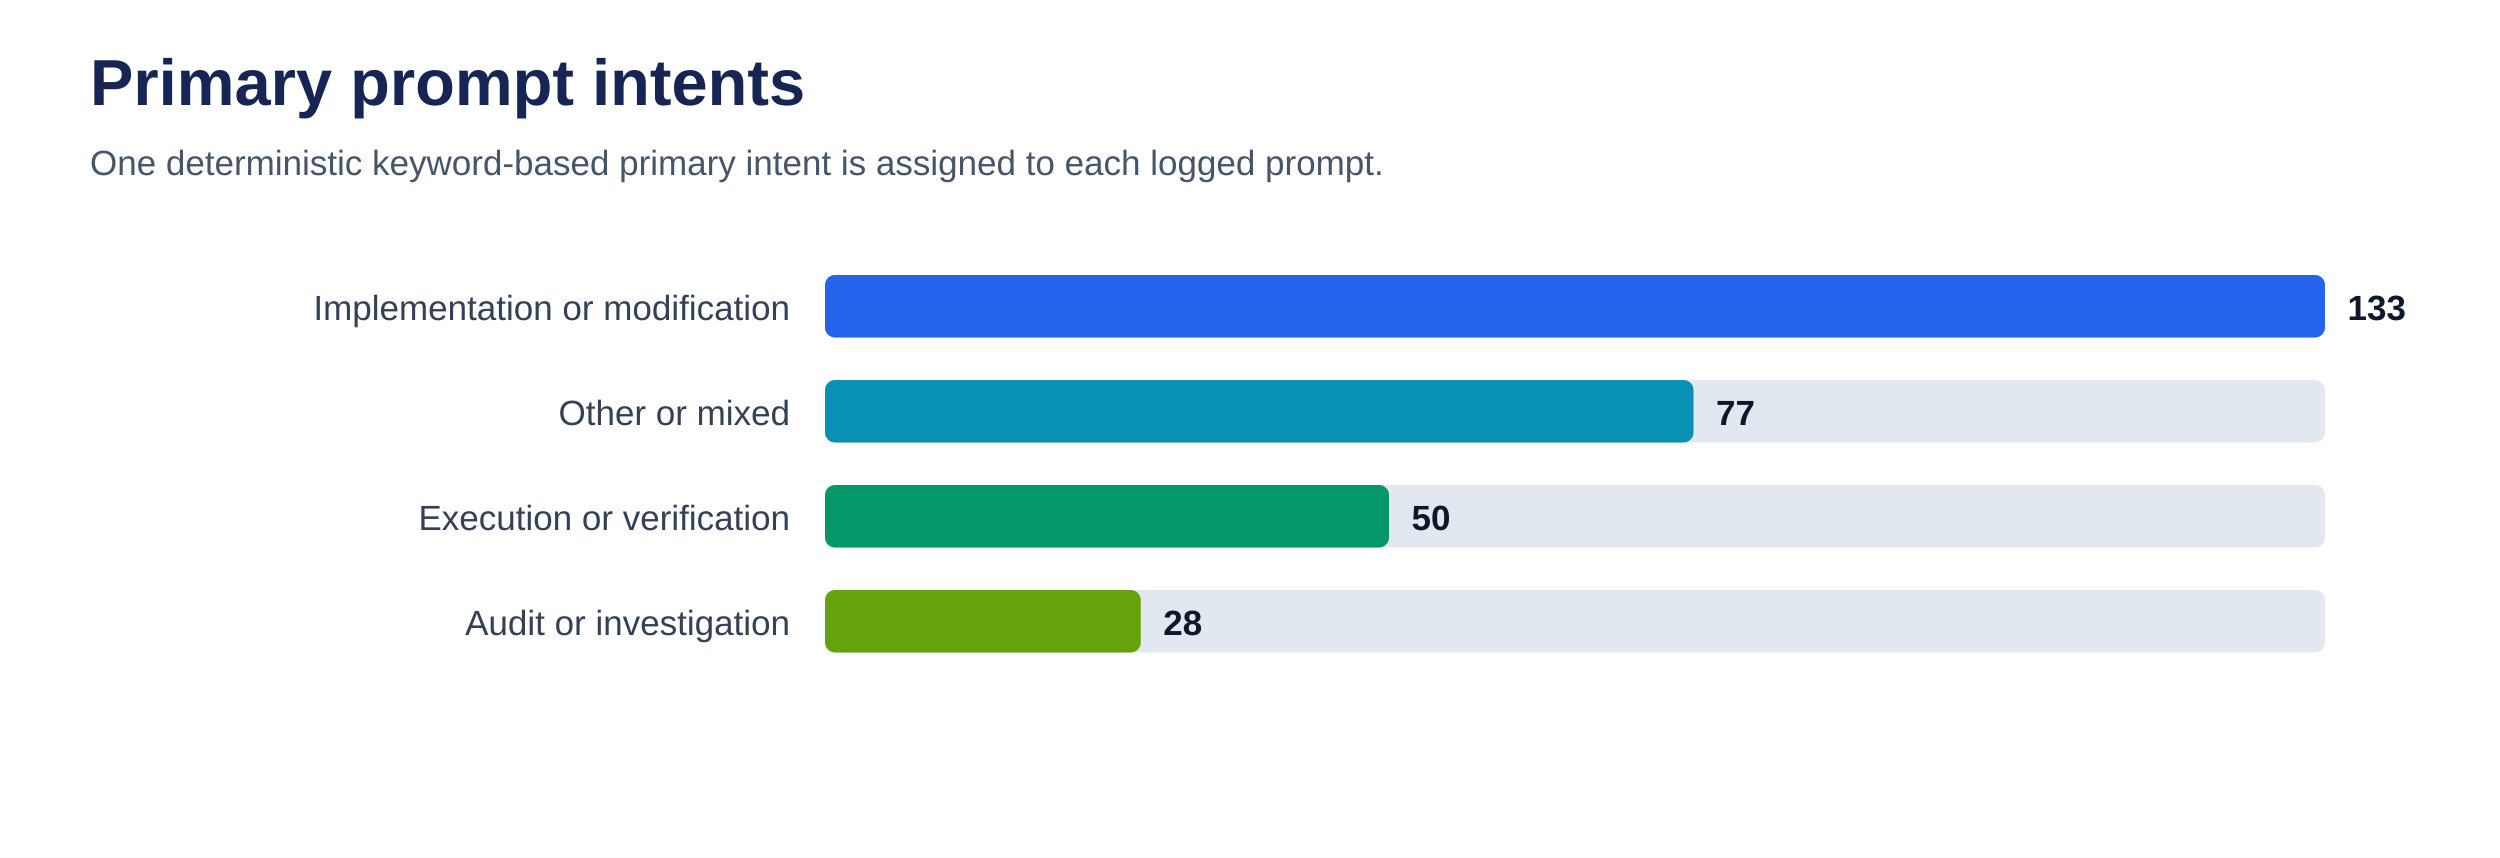
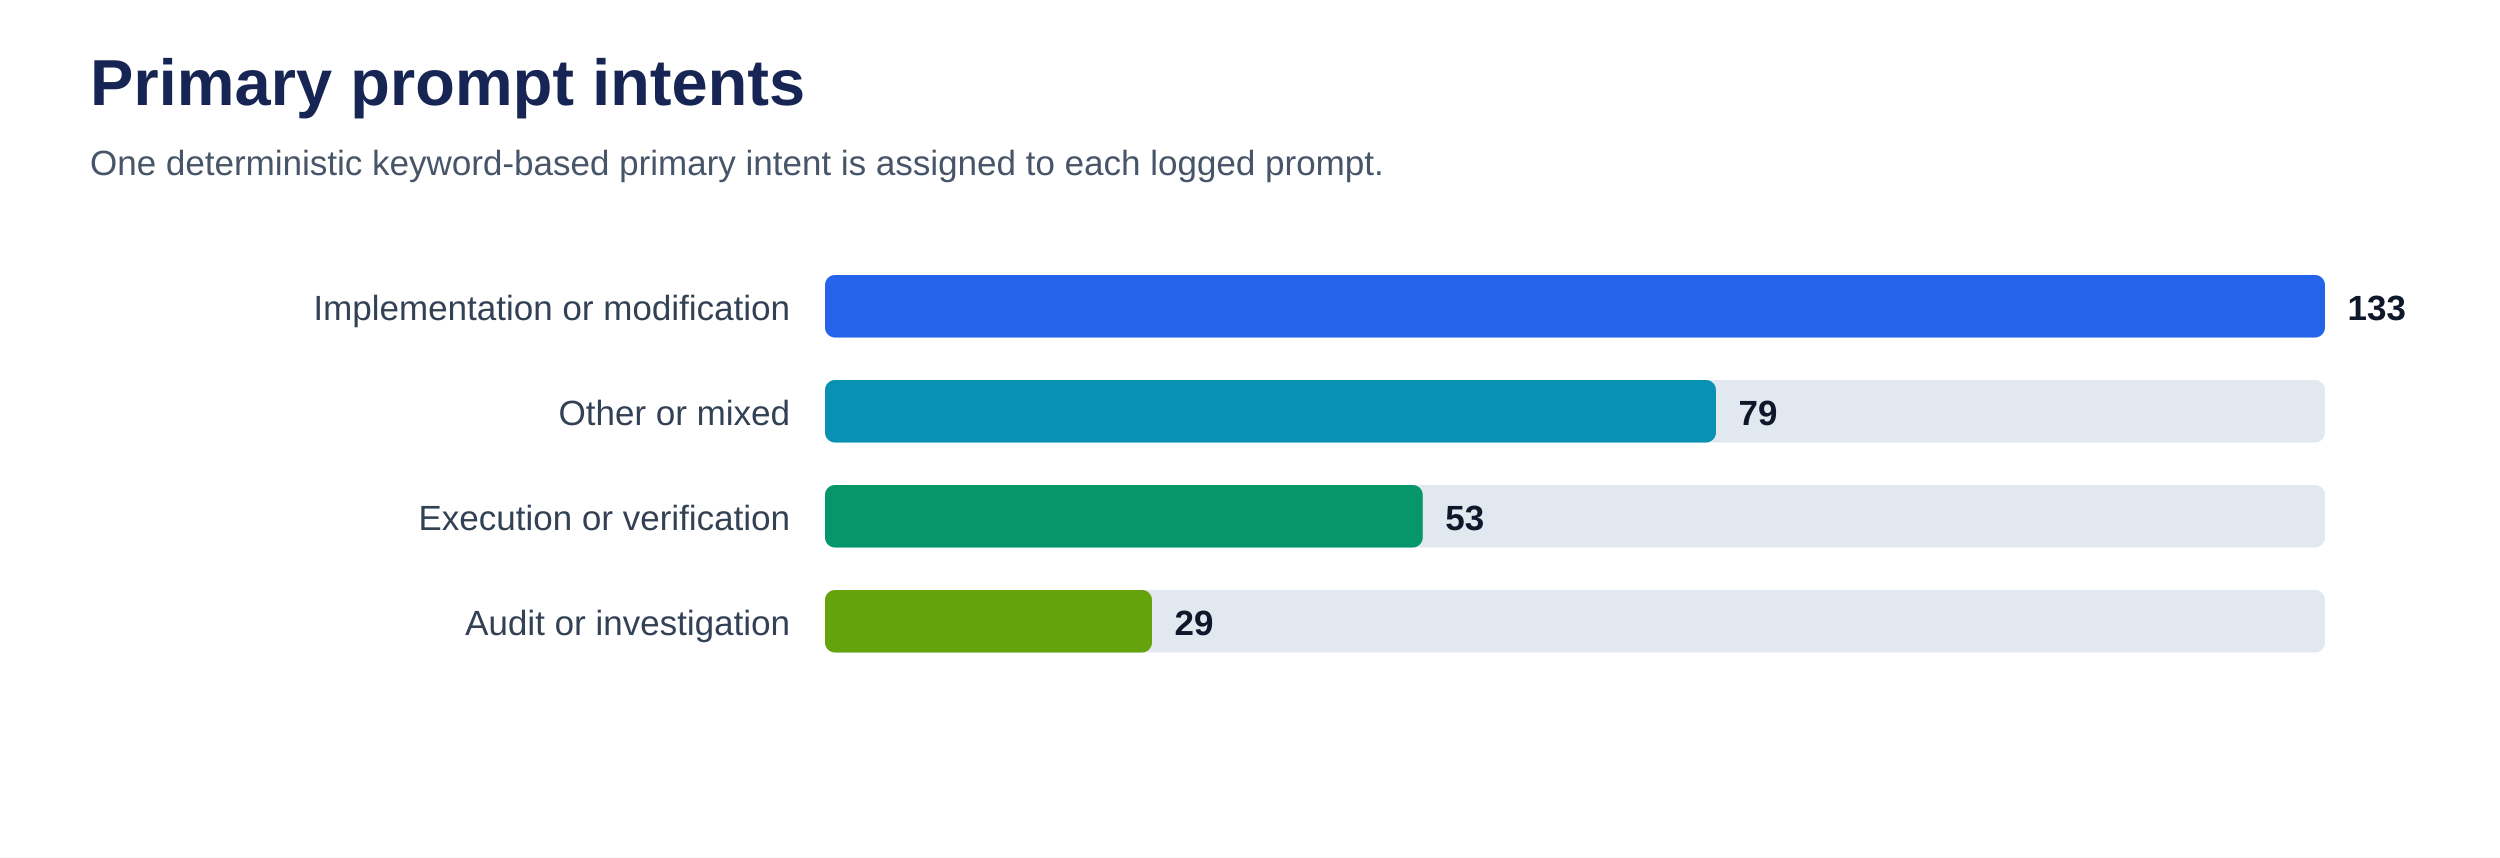
<svg xmlns="http://www.w3.org/2000/svg" viewBox="0 0 1000 343" role="img" aria-labelledby="title desc">
  <rect width="100%" height="100%" fill="#ffffff" />
  <text x="36" y="42" font-family="Arial, sans-serif" font-size="26" font-weight="700" fill="#172554">Primary prompt intents</text>
  <text x="36" y="70" font-family="Arial, sans-serif" font-size="14" fill="#475569">One deterministic keyword-based primary intent is assigned to each logged prompt.</text>
  <text x="316" y="128" text-anchor="end" font-family="Arial, sans-serif" font-size="14" fill="#334155">Implementation or modification</text>
  <rect x="330" y="110" width="600" height="25" rx="4" fill="#e2e8f0" />
  <rect x="330" y="110" width="600.0" height="25" rx="4" fill="#2563eb" />
  <text x="939.0" y="128" font-family="Arial, sans-serif" font-size="14" font-weight="700" fill="#0f172a">133</text>
  <text x="316" y="170" text-anchor="end" font-family="Arial, sans-serif" font-size="14" fill="#334155">Other or mixed</text>
  <rect x="330" y="152" width="600" height="25" rx="4" fill="#e2e8f0" />
-   <rect x="330" y="152" width="347.4" height="25" rx="4" fill="#0891b2" />
-   <text x="686.4" y="170" font-family="Arial, sans-serif" font-size="14" font-weight="700" fill="#0f172a">77</text>
+   <rect x="330" y="152" width="356.4" height="25" rx="4" fill="#0891b2" />
+   <text x="695.4" y="170" font-family="Arial, sans-serif" font-size="14" font-weight="700" fill="#0f172a">79</text>
  <text x="316" y="212" text-anchor="end" font-family="Arial, sans-serif" font-size="14" fill="#334155">Execution or verification</text>
  <rect x="330" y="194" width="600" height="25" rx="4" fill="#e2e8f0" />
-   <rect x="330" y="194" width="225.6" height="25" rx="4" fill="#059669" />
-   <text x="564.6" y="212" font-family="Arial, sans-serif" font-size="14" font-weight="700" fill="#0f172a">50</text>
+   <rect x="330" y="194" width="239.1" height="25" rx="4" fill="#059669" />
+   <text x="578.1" y="212" font-family="Arial, sans-serif" font-size="14" font-weight="700" fill="#0f172a">53</text>
  <text x="316" y="254" text-anchor="end" font-family="Arial, sans-serif" font-size="14" fill="#334155">Audit or investigation</text>
  <rect x="330" y="236" width="600" height="25" rx="4" fill="#e2e8f0" />
-   <rect x="330" y="236" width="126.3" height="25" rx="4" fill="#65a30d" />
-   <text x="465.3" y="254" font-family="Arial, sans-serif" font-size="14" font-weight="700" fill="#0f172a">28</text>
+   <rect x="330" y="236" width="130.8" height="25" rx="4" fill="#65a30d" />
+   <text x="469.8" y="254" font-family="Arial, sans-serif" font-size="14" font-weight="700" fill="#0f172a">29</text>
</svg>
